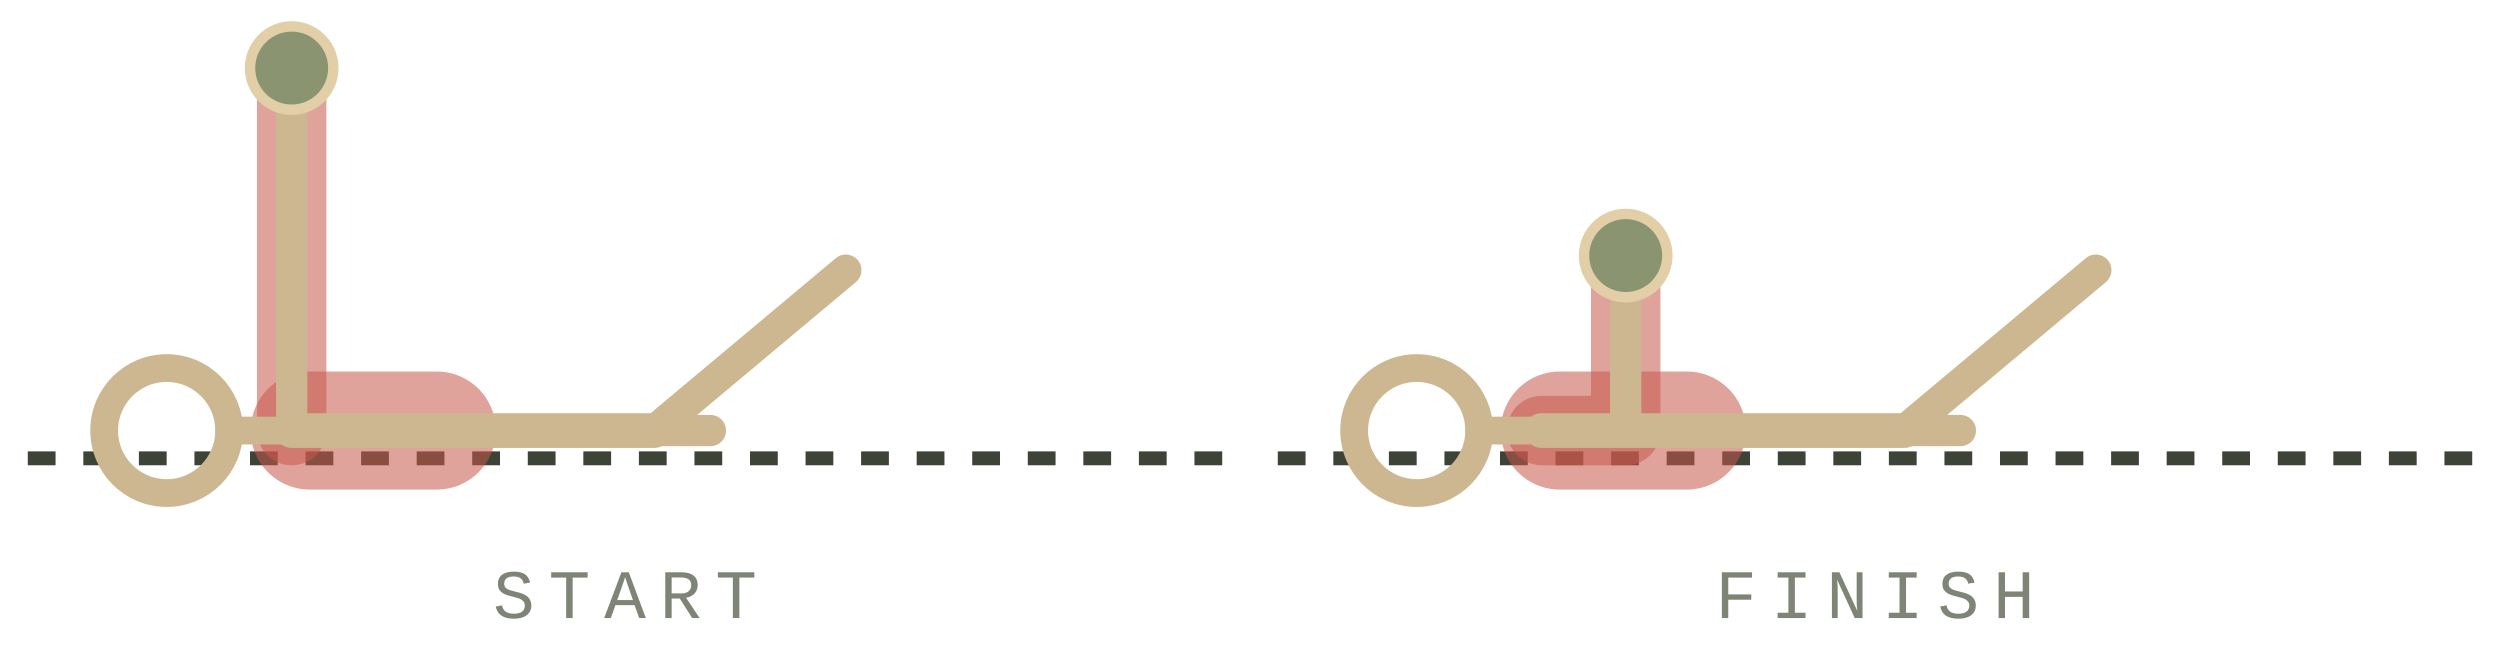
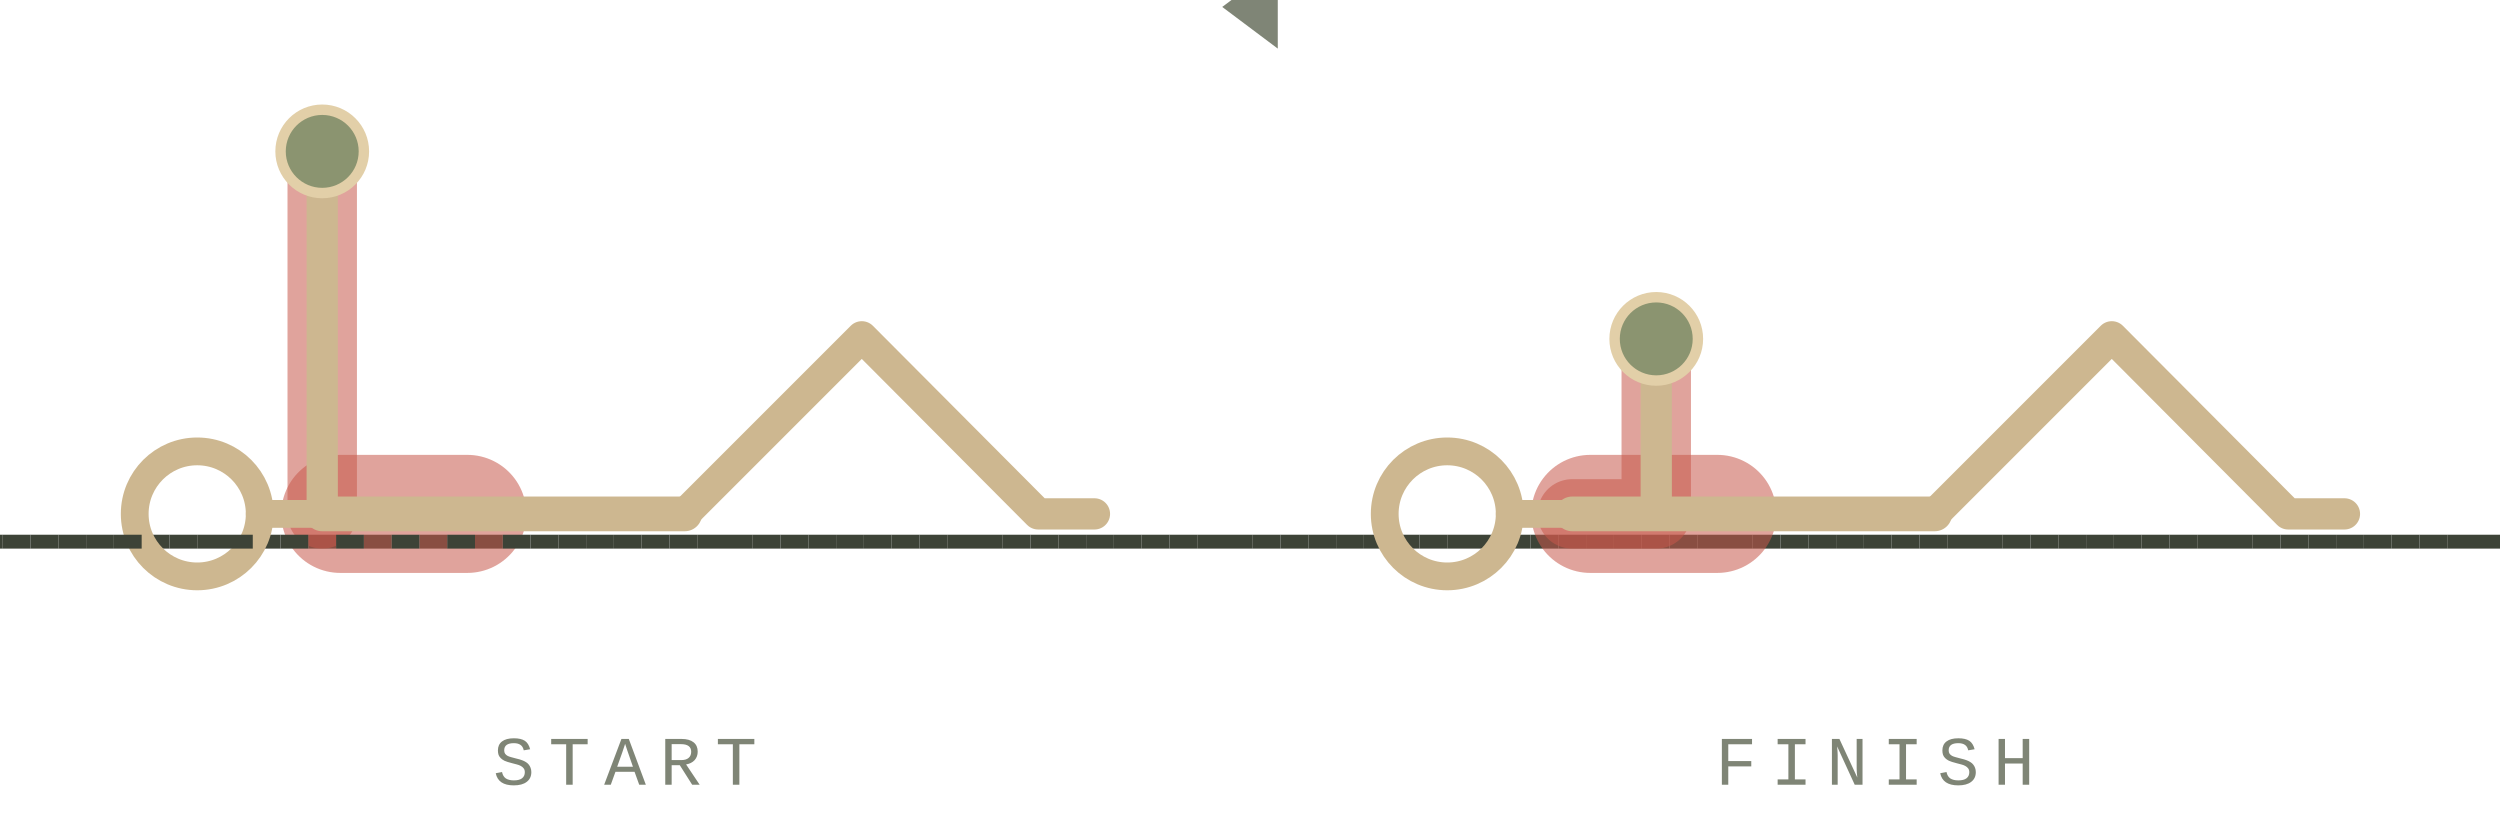
- <svg xmlns="http://www.w3.org/2000/svg" viewBox="0 120 360 95" role="img" aria-label="floorpress start and finish positions">
+ <svg xmlns="http://www.w3.org/2000/svg" viewBox="0 108 360 118" role="img" aria-label="floorpress start and finish positions">
  <g>
-     <line x1="4" y1="186" x2="176" y2="186" stroke="#3d4337" stroke-width="2" stroke-dasharray="4 4" />
-     <polyline points="44.6,182.0 62.9,182.0" fill="none" stroke="#c7584a" stroke-width="17" stroke-linecap="round" stroke-linejoin="round" opacity="0.55" />
-     <polyline points="42.0,182.0 42.0,155.0 42.0,129.8" fill="none" stroke="#c7584a" stroke-width="10" stroke-linecap="round" stroke-linejoin="round" opacity="0.55" />
-     <polyline points="94.2,182.0 42.0,182.0" fill="none" stroke="#cdb790" stroke-width="5" stroke-linecap="round" stroke-linejoin="round" opacity="1" />
-     <polyline points="42.0,182.0 33.0,182.0" fill="none" stroke="#cdb790" stroke-width="4" stroke-linecap="round" stroke-linejoin="round" opacity="1" />
-     <circle cx="24.0" cy="182.0" r="9.0" fill="none" stroke="#cdb790" stroke-width="4" />
-     <polyline points="94.2,182.0 121.8,158.9 94.2,182.0 102.3,182.0" fill="none" stroke="#cdb790" stroke-width="4.5" stroke-linecap="round" stroke-linejoin="round" opacity="1" />
-     <polyline points="42.0,182.0 42.0,155.0 42.0,129.8" fill="none" stroke="#cdb790" stroke-width="4.5" stroke-linecap="round" stroke-linejoin="round" opacity="1" />
-     <circle cx="42.0" cy="129.8" r="6" fill="#8b9470" stroke="#e2cfa8" stroke-width="1.5" />
-     <text x="90" y="209" text-anchor="middle" font-family="Consolas,'Courier New',monospace" font-size="10" letter-spacing="2" fill="#7f8576">START</text>
+     <g transform="translate(4.4 0.0) scale(1.0)">
+       <line x1="-400" y1="186" x2="580" y2="186" stroke="#3d4337" stroke-width="2" stroke-dasharray="4 4" />
+       <polyline points="44.6,182.0 62.9,182.0" fill="none" stroke="#c7584a" stroke-width="17" stroke-linecap="round" stroke-linejoin="round" opacity="0.55" />
+       <polyline points="42.0,182.0 42.0,155.0 42.0,129.8" fill="none" stroke="#c7584a" stroke-width="10" stroke-linecap="round" stroke-linejoin="round" opacity="0.55" />
+       <polyline points="94.2,182.0 42.0,182.0" fill="none" stroke="#cdb790" stroke-width="5" stroke-linecap="round" stroke-linejoin="round" opacity="1" />
+       <polyline points="42.0,182.0 33.0,182.0" fill="none" stroke="#cdb790" stroke-width="4" stroke-linecap="round" stroke-linejoin="round" opacity="1" />
+       <circle cx="24.0" cy="182.0" r="9.0" fill="none" stroke="#cdb790" stroke-width="4" />
+       <polyline points="94.2,182.0 119.7,156.5 145.1,182.0 153.2,182.0" fill="none" stroke="#cdb790" stroke-width="4.5" stroke-linecap="round" stroke-linejoin="round" opacity="1" />
+       <polyline points="42.0,182.0 42.0,155.0 42.0,129.8" fill="none" stroke="#cdb790" stroke-width="4.5" stroke-linecap="round" stroke-linejoin="round" opacity="1" />
+       <circle cx="42.0" cy="129.8" r="6" fill="#8b9470" stroke="#e2cfa8" stroke-width="1.5" />
+     </g>
+     <text x="90" y="221" text-anchor="middle" font-family="Consolas,'Courier New',monospace" font-size="10" letter-spacing="2" fill="#7f8576">START</text>
  </g>
  <g transform="translate(180,0)">
-     <line x1="4" y1="186" x2="176" y2="186" stroke="#3d4337" stroke-width="2" stroke-dasharray="4 4" />
-     <polyline points="44.6,182.0 62.9,182.0" fill="none" stroke="#c7584a" stroke-width="17" stroke-linecap="round" stroke-linejoin="round" opacity="0.55" />
-     <polyline points="42.0,182.0 54.1,182.0 54.1,156.8" fill="none" stroke="#c7584a" stroke-width="10" stroke-linecap="round" stroke-linejoin="round" opacity="0.55" />
-     <polyline points="94.2,182.0 42.0,182.0" fill="none" stroke="#cdb790" stroke-width="5" stroke-linecap="round" stroke-linejoin="round" opacity="1" />
-     <polyline points="42.0,182.0 33.0,182.0" fill="none" stroke="#cdb790" stroke-width="4" stroke-linecap="round" stroke-linejoin="round" opacity="1" />
-     <circle cx="24.0" cy="182.0" r="9.0" fill="none" stroke="#cdb790" stroke-width="4" />
-     <polyline points="94.2,182.0 121.8,158.9 94.2,182.0 102.3,182.0" fill="none" stroke="#cdb790" stroke-width="4.5" stroke-linecap="round" stroke-linejoin="round" opacity="1" />
-     <polyline points="42.0,182.0 54.1,182.0 54.1,156.8" fill="none" stroke="#cdb790" stroke-width="4.5" stroke-linecap="round" stroke-linejoin="round" opacity="1" />
-     <circle cx="54.1" cy="156.8" r="6" fill="#8b9470" stroke="#e2cfa8" stroke-width="1.5" />
-     <text x="90" y="209" text-anchor="middle" font-family="Consolas,'Courier New',monospace" font-size="10" letter-spacing="2" fill="#7f8576">FINISH</text>
+     <g transform="translate(4.4 0.0) scale(1.0)">
+       <line x1="-400" y1="186" x2="580" y2="186" stroke="#3d4337" stroke-width="2" stroke-dasharray="4 4" />
+       <polyline points="44.6,182.0 62.9,182.0" fill="none" stroke="#c7584a" stroke-width="17" stroke-linecap="round" stroke-linejoin="round" opacity="0.55" />
+       <polyline points="42.0,182.0 54.1,182.0 54.1,156.8" fill="none" stroke="#c7584a" stroke-width="10" stroke-linecap="round" stroke-linejoin="round" opacity="0.55" />
+       <polyline points="94.2,182.0 42.0,182.0" fill="none" stroke="#cdb790" stroke-width="5" stroke-linecap="round" stroke-linejoin="round" opacity="1" />
+       <polyline points="42.0,182.0 33.0,182.0" fill="none" stroke="#cdb790" stroke-width="4" stroke-linecap="round" stroke-linejoin="round" opacity="1" />
+       <circle cx="24.0" cy="182.0" r="9.0" fill="none" stroke="#cdb790" stroke-width="4" />
+       <polyline points="94.2,182.0 119.7,156.5 145.1,182.0 153.2,182.0" fill="none" stroke="#cdb790" stroke-width="4.5" stroke-linecap="round" stroke-linejoin="round" opacity="1" />
+       <polyline points="42.0,182.0 54.1,182.0 54.1,156.8" fill="none" stroke="#cdb790" stroke-width="4.5" stroke-linecap="round" stroke-linejoin="round" opacity="1" />
+       <circle cx="54.1" cy="156.8" r="6" fill="#8b9470" stroke="#e2cfa8" stroke-width="1.5" />
+     </g>
+     <text x="90" y="221" text-anchor="middle" font-family="Consolas,'Courier New',monospace" font-size="10" letter-spacing="2" fill="#7f8576">FINISH</text>
  </g>
-   <path d="M171 103.5 l8 -6 v12 z" fill="#7f8576" transform="translate(5,0)" />
+   <path d="M176 109 l8 -6 v12 z" fill="#7f8576" />
</svg>
